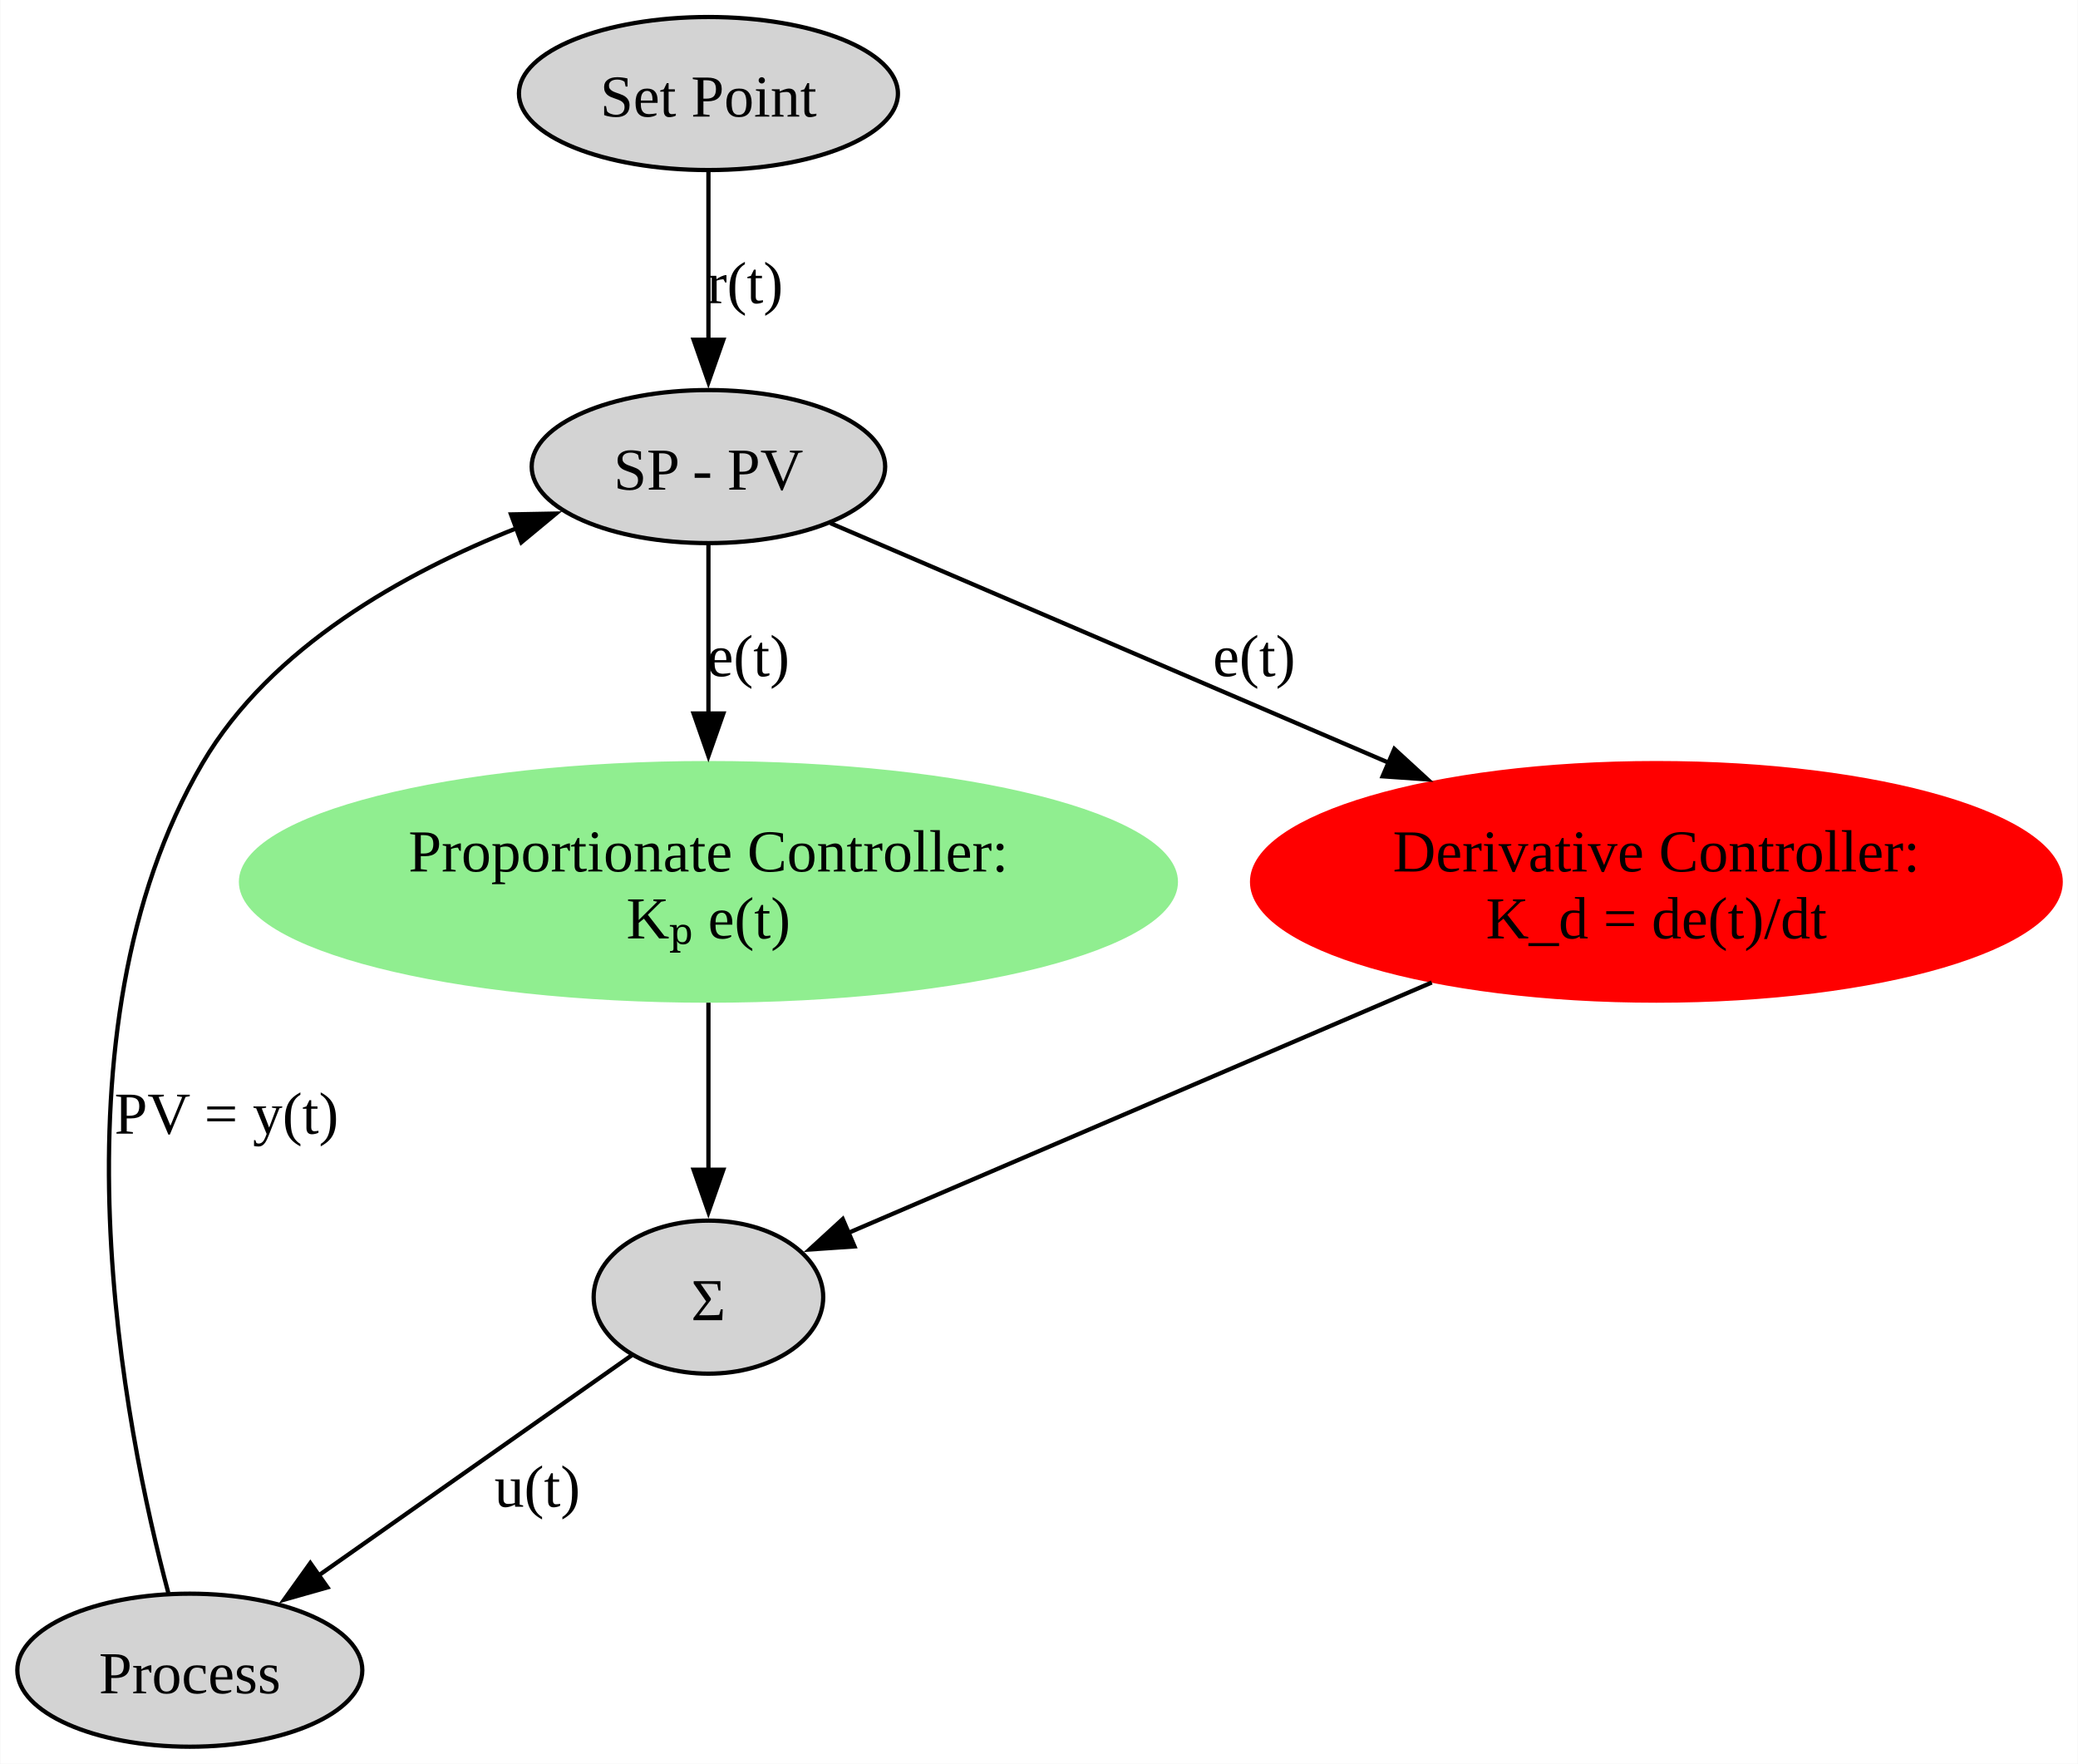
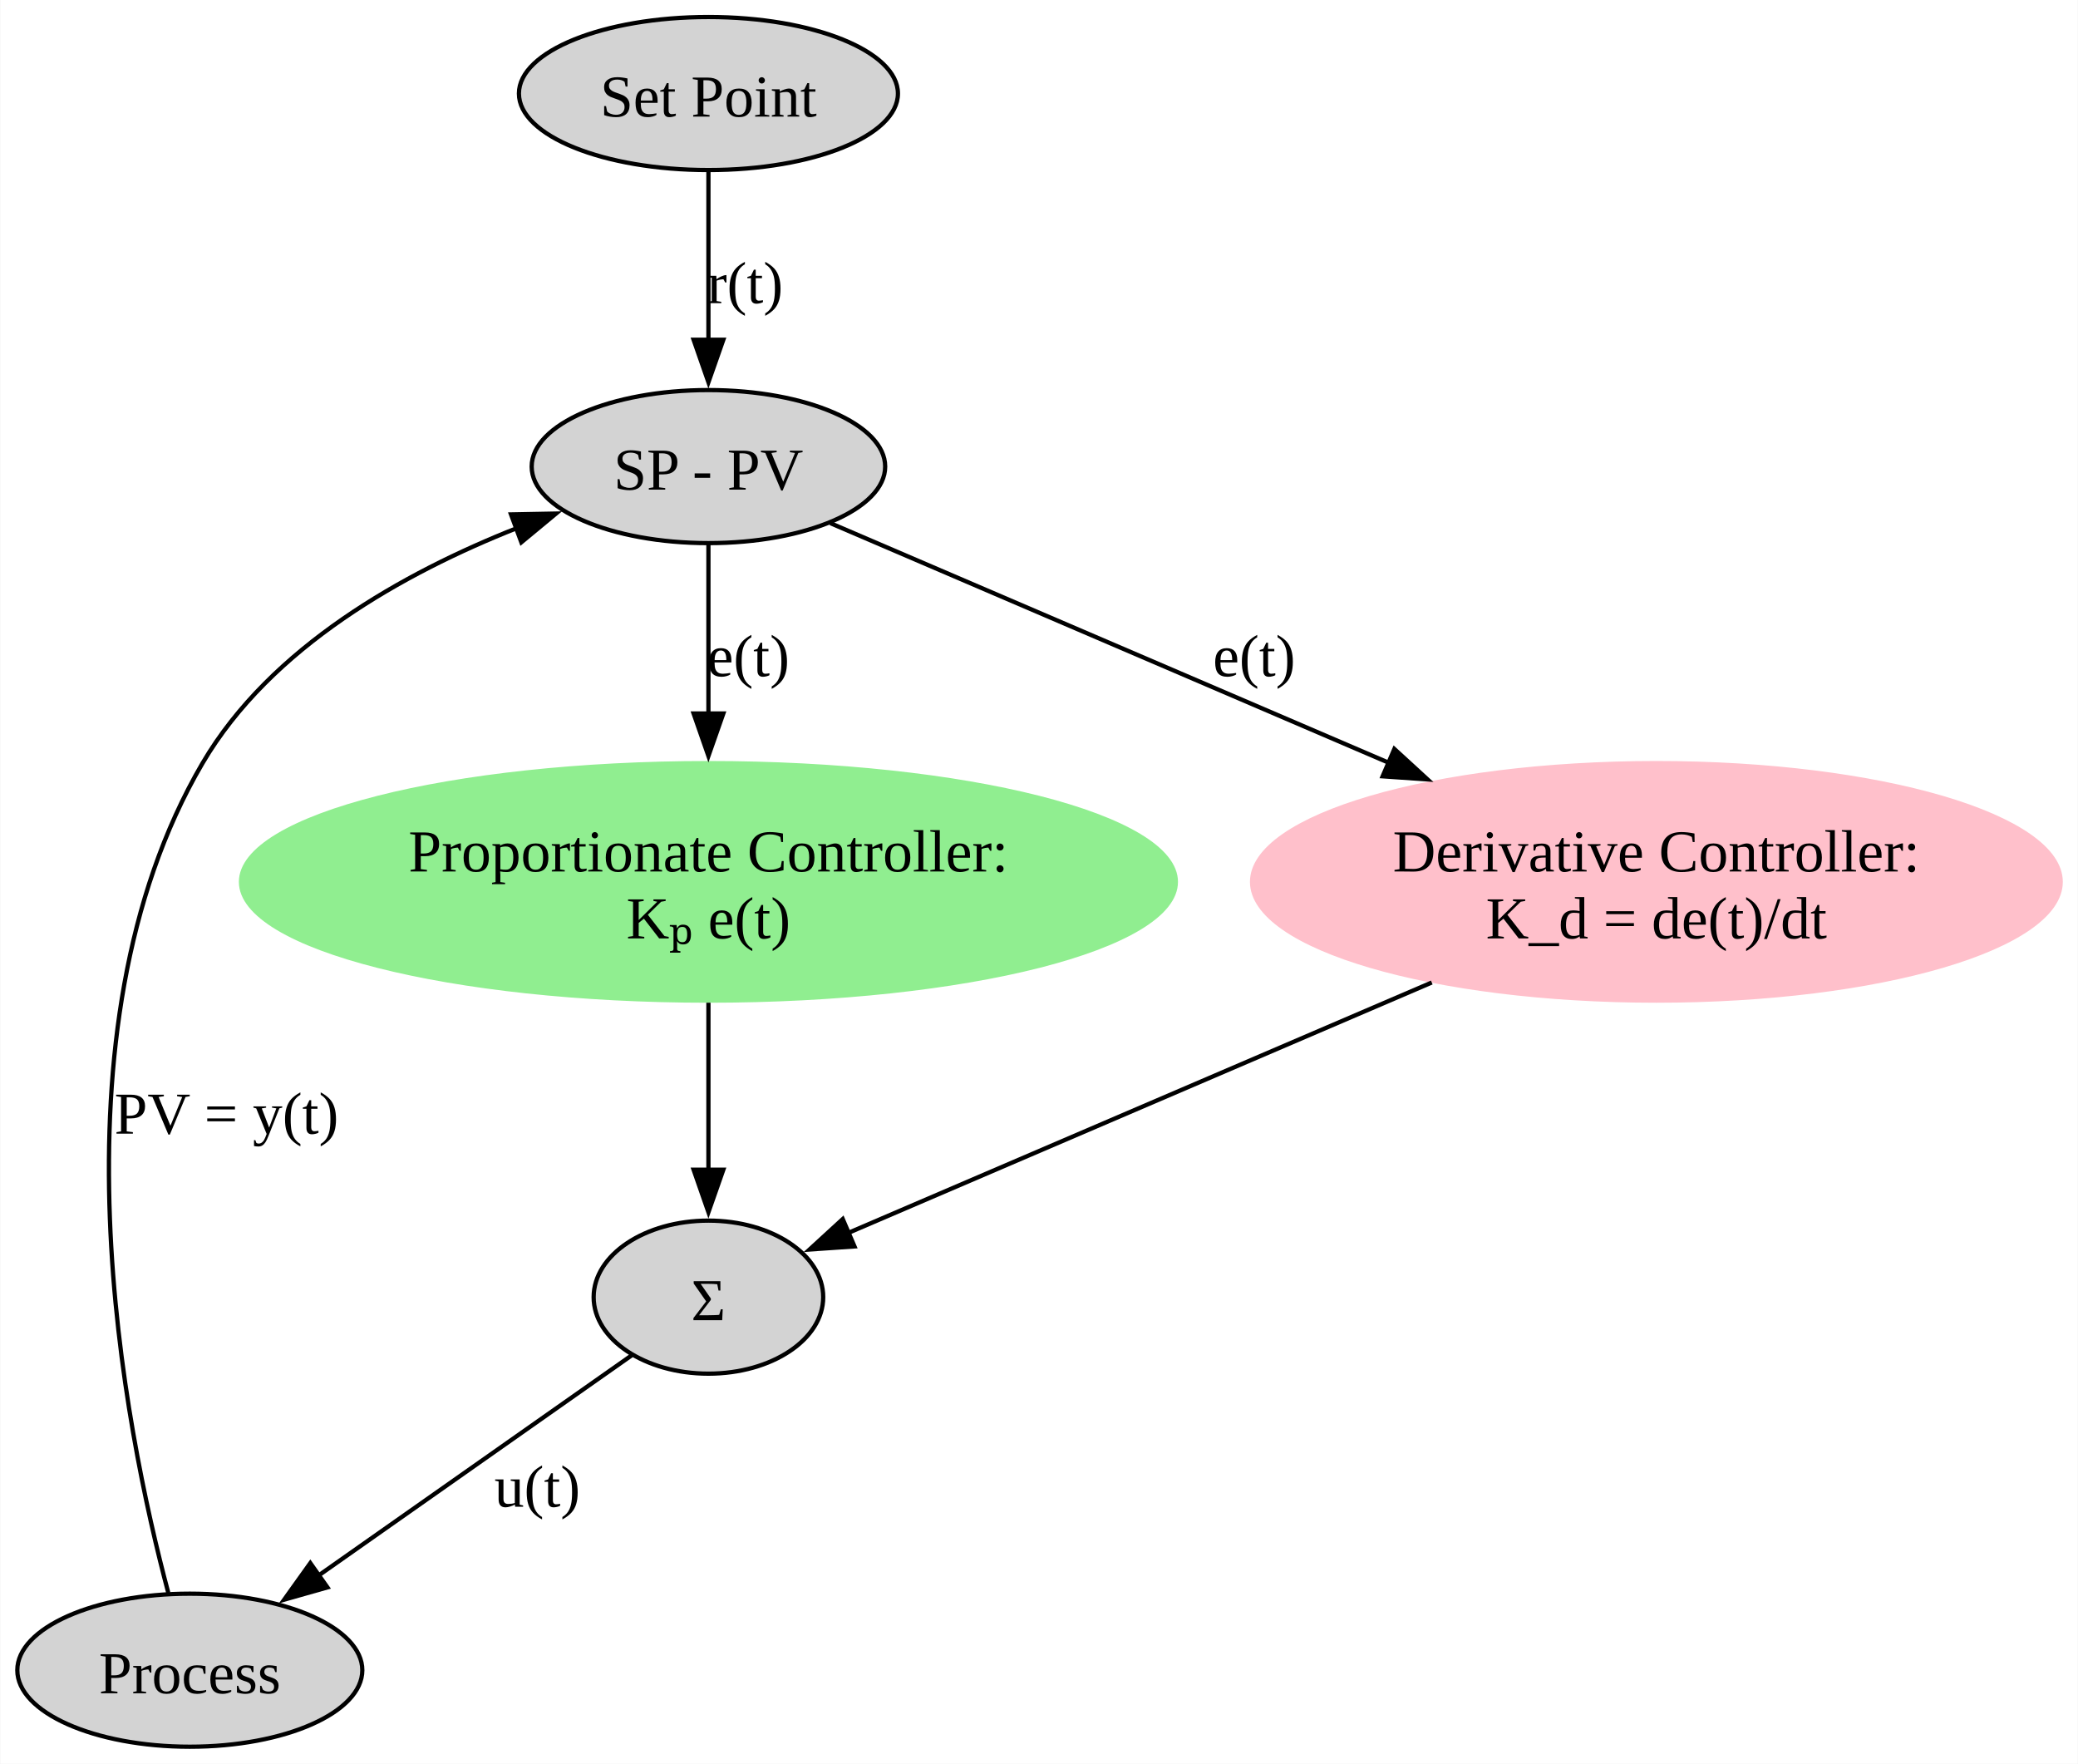
<svg xmlns="http://www.w3.org/2000/svg" width="489pt" height="415pt" viewBox="0.00 0.00 488.69 414.86">
  <g id="graph0" class="graph" transform="scale(1 1) rotate(0) translate(4 410.86)">
    <polygon fill="white" stroke="none" points="-4,4 -4,-410.86 484.69,-410.86 484.69,4 -4,4" />
    <g id="node1" class="node">
      <ellipse fill="lightgrey" stroke="black" cx="162.58" cy="-388.86" rx="44.58" ry="18" />
      <text text-anchor="middle" x="162.58" y="-383.44" font-family="Times New Roman,serif" font-size="14.00">Set Point</text>
    </g>
    <g id="node3" class="node">
      <ellipse fill="lightgrey" stroke="black" cx="162.58" cy="-301.11" rx="41.58" ry="18" />
      <text text-anchor="middle" x="162.58" y="-295.69" font-family="Times New Roman,serif" font-size="14.00">SP - PV</text>
    </g>
    <g id="edge1" class="edge">
      <path fill="none" stroke="black" d="M162.58,-370.51C162.58,-359.12 162.58,-343.95 162.58,-330.79" />
      <polygon fill="black" stroke="black" points="166.09,-330.95 162.58,-320.95 159.09,-330.95 166.09,-330.95" />
      <text text-anchor="middle" x="171.21" y="-339.56" font-family="Times New Roman,serif" font-size="14.00">r(t)</text>
    </g>
    <g id="node2" class="node">
      <ellipse fill="lightgrey" stroke="black" cx="40.58" cy="-18" rx="40.58" ry="18" />
      <text text-anchor="middle" x="40.58" y="-12.57" font-family="Times New Roman,serif" font-size="14.00">Process</text>
    </g>
    <g id="edge2" class="edge">
      <path fill="none" stroke="black" d="M35.52,-36.19C25.33,-74.39 6.37,-167.91 43.58,-231.36 59.61,-258.67 91,-276.15 117.52,-286.64" />
      <polygon fill="black" stroke="black" points="116.14,-289.86 126.73,-290.06 118.57,-283.3 116.14,-289.86" />
      <text text-anchor="middle" x="49.21" y="-144.2" font-family="Times New Roman,serif" font-size="14.00">PV = y(t)</text>
    </g>
    <g id="node4" class="node">
      <ellipse fill="lightgreen" stroke="lightgreen" cx="162.58" cy="-203.43" rx="109.96" ry="27.93" />
      <text text-anchor="middle" x="162.58" y="-205.88" font-family="Times New Roman,serif" font-size="14.00">Proportionate Controller:</text>
      <text text-anchor="middle" x="162.58" y="-190.13" font-family="Times New Roman,serif" font-size="14.00">Kₚ e(t)</text>
    </g>
    <g id="edge3" class="edge">
      <path fill="none" stroke="black" d="M162.58,-283.01C162.58,-271.84 162.58,-256.79 162.58,-242.85" />
      <polygon fill="black" stroke="black" points="166.09,-243.03 162.58,-233.03 159.09,-243.03 166.09,-243.03" />
      <text text-anchor="middle" x="171.96" y="-251.81" font-family="Times New Roman,serif" font-size="14.00">e(t)</text>
    </g>
    <g id="node5" class="node">
-       <ellipse fill="red" stroke="red" cx="385.58" cy="-203.43" rx="95.11" ry="27.93" />
+       <ellipse fill="pink" stroke="pink" cx="385.58" cy="-203.43" rx="95.11" ry="27.93" />
      <text text-anchor="middle" x="385.58" y="-205.88" font-family="Times New Roman,serif" font-size="14.00">Derivative Controller:</text>
      <text text-anchor="middle" x="385.58" y="-190.13" font-family="Times New Roman,serif" font-size="14.00">K_d = de(t)/dt</text>
    </g>
    <g id="edge4" class="edge">
      <path fill="none" stroke="black" d="M191.28,-287.8C224.32,-273.62 279.57,-249.92 322.73,-231.4" />
      <polygon fill="black" stroke="black" points="323.94,-234.69 331.75,-227.53 321.18,-228.26 323.94,-234.69" />
      <text text-anchor="middle" x="290.96" y="-251.81" font-family="Times New Roman,serif" font-size="14.00">e(t)</text>
    </g>
    <g id="node6" class="node">
      <ellipse fill="lightgrey" stroke="black" cx="162.58" cy="-105.75" rx="27" ry="18" />
      <text text-anchor="middle" x="162.58" y="-100.33" font-family="Times New Roman,serif" font-size="14.00">Σ</text>
    </g>
    <g id="edge5" class="edge">
      <path fill="none" stroke="black" d="M162.58,-175.01C162.58,-162.63 162.58,-147.99 162.58,-135.45" />
      <polygon fill="black" stroke="black" points="166.09,-135.73 162.58,-125.73 159.09,-135.73 166.09,-135.73" />
    </g>
    <g id="edge6" class="edge">
      <path fill="none" stroke="black" d="M332.74,-179.76C290.13,-161.48 231.56,-136.34 195.43,-120.84" />
      <polygon fill="black" stroke="black" points="196.94,-117.68 186.37,-116.96 194.18,-124.12 196.94,-117.68" />
    </g>
    <g id="edge7" class="edge">
      <path fill="none" stroke="black" d="M144.58,-92.1C125.21,-78.48 94.07,-56.59 70.91,-40.31" />
      <polygon fill="black" stroke="black" points="72.96,-37.48 62.77,-34.59 68.93,-43.2 72.96,-37.48" />
      <text text-anchor="middle" x="122.33" y="-56.45" font-family="Times New Roman,serif" font-size="14.00">u(t)</text>
    </g>
  </g>
</svg>
